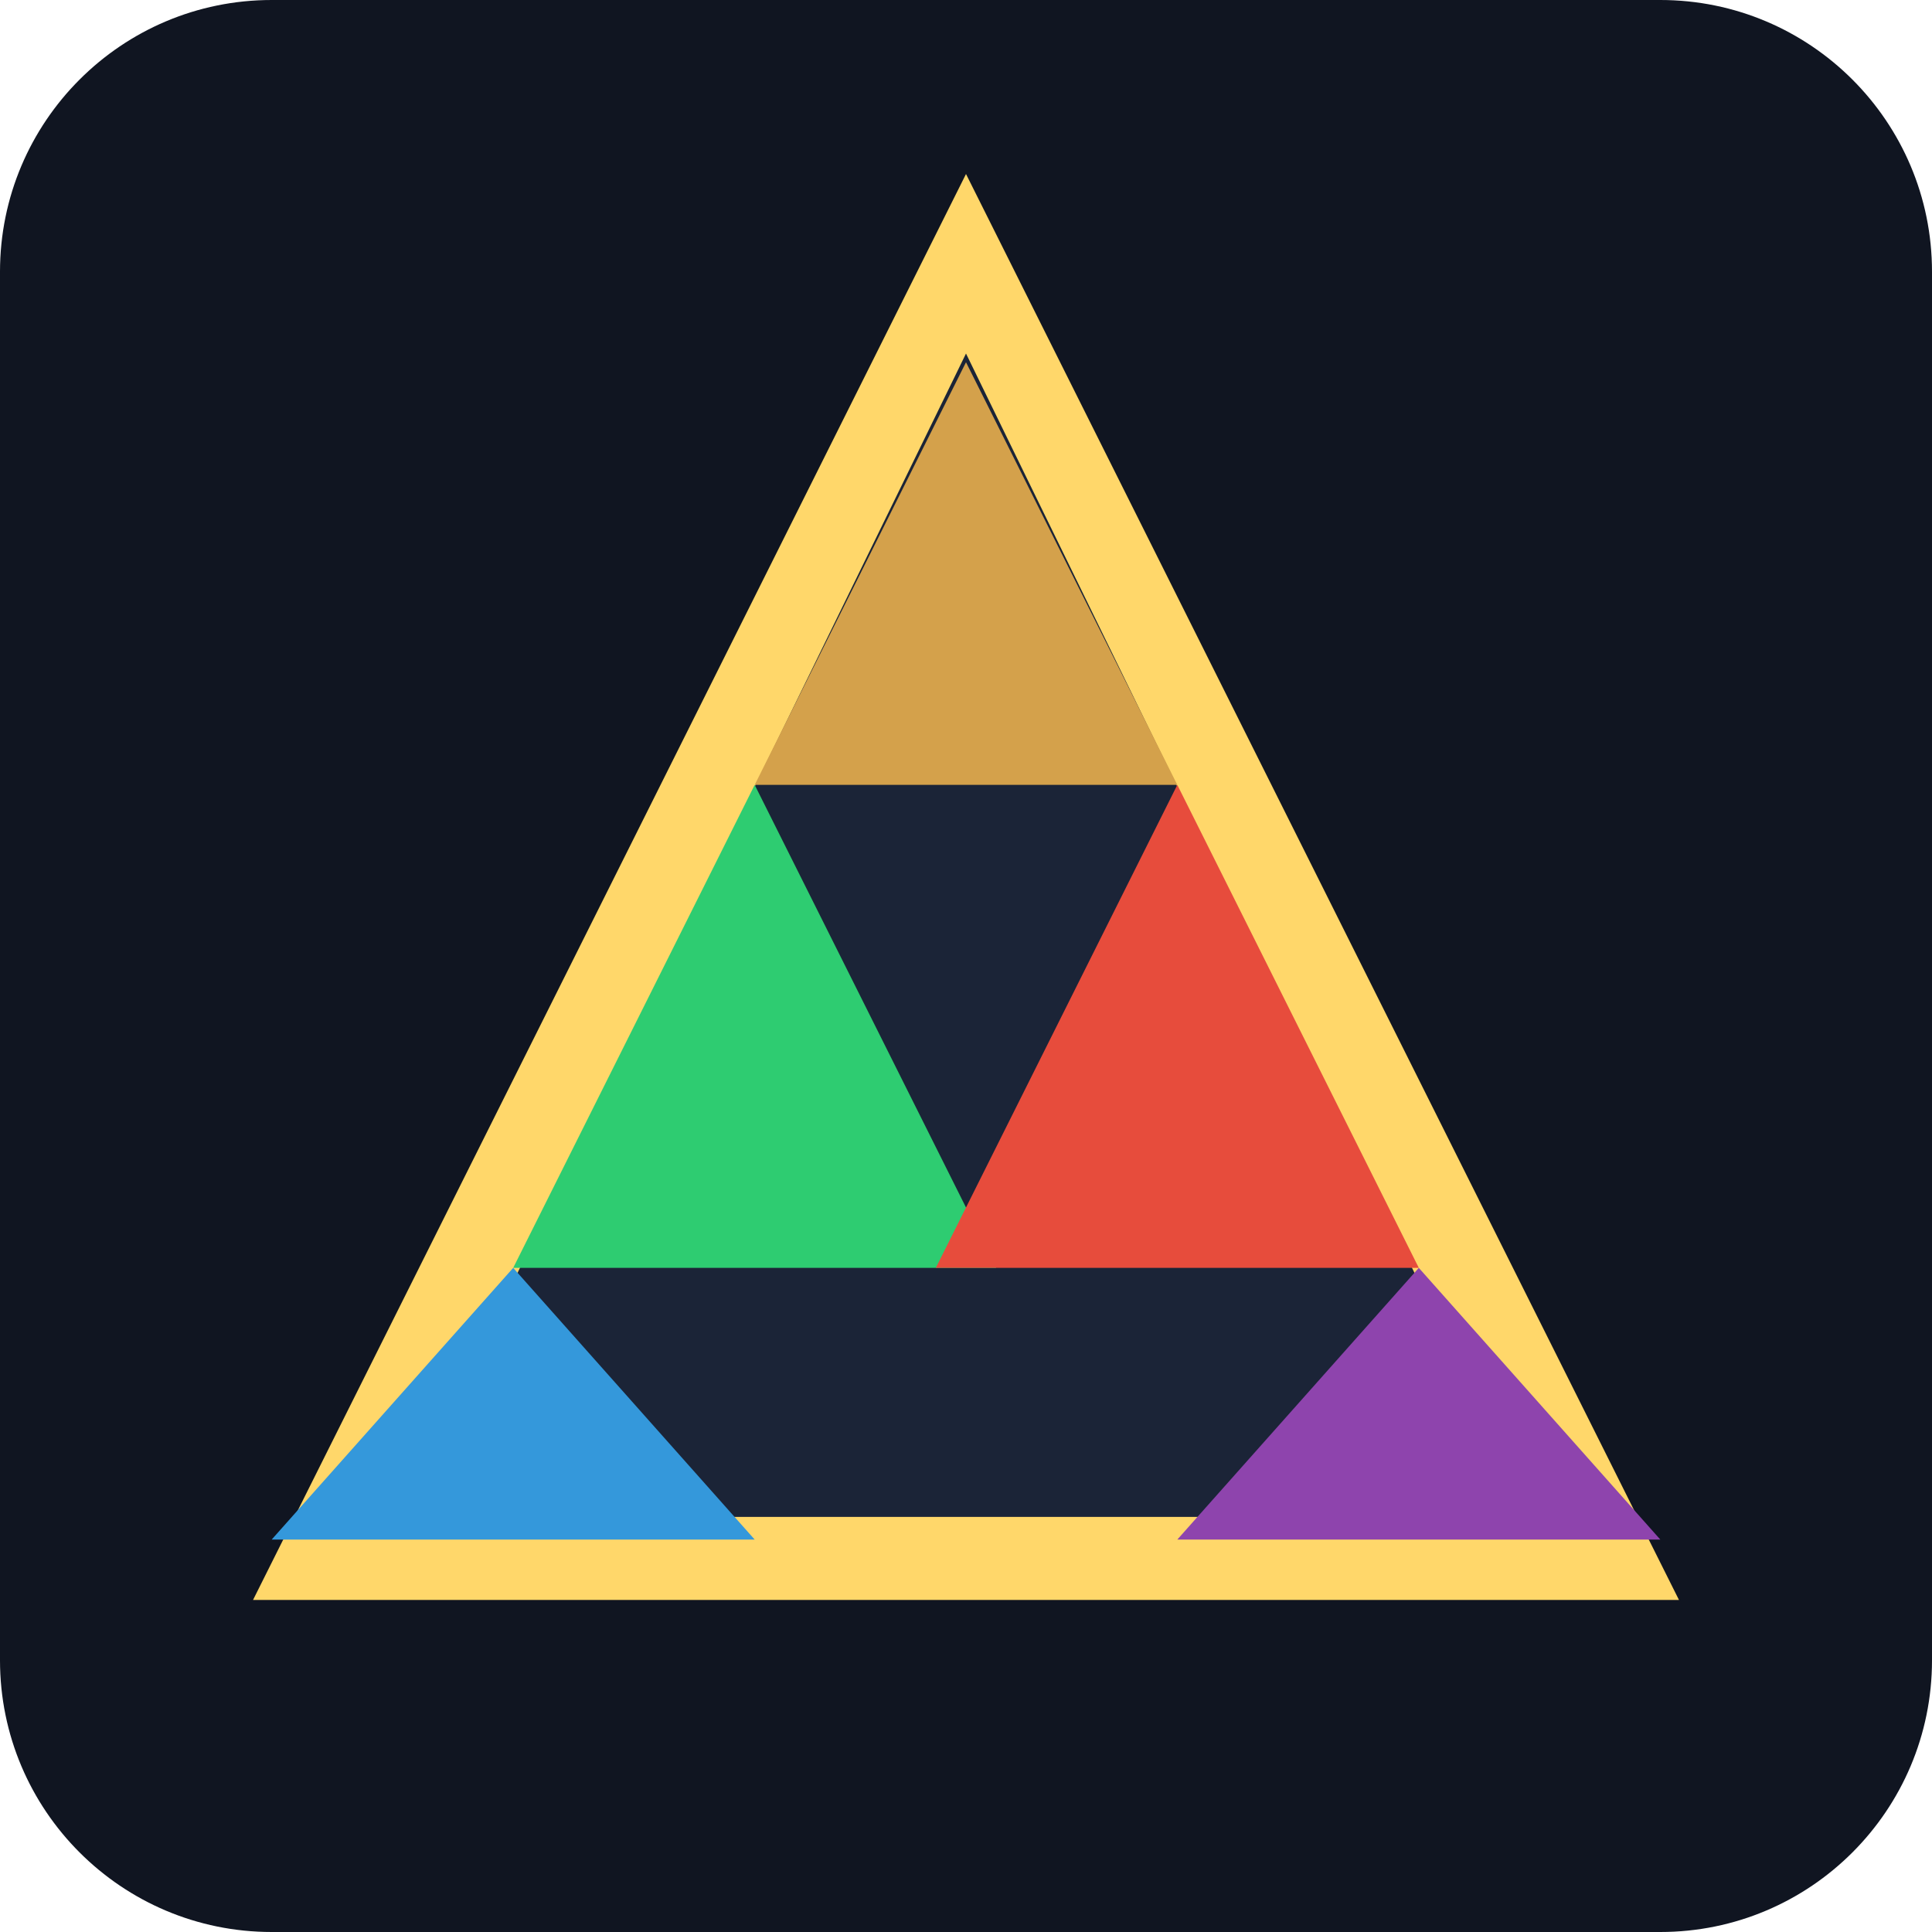
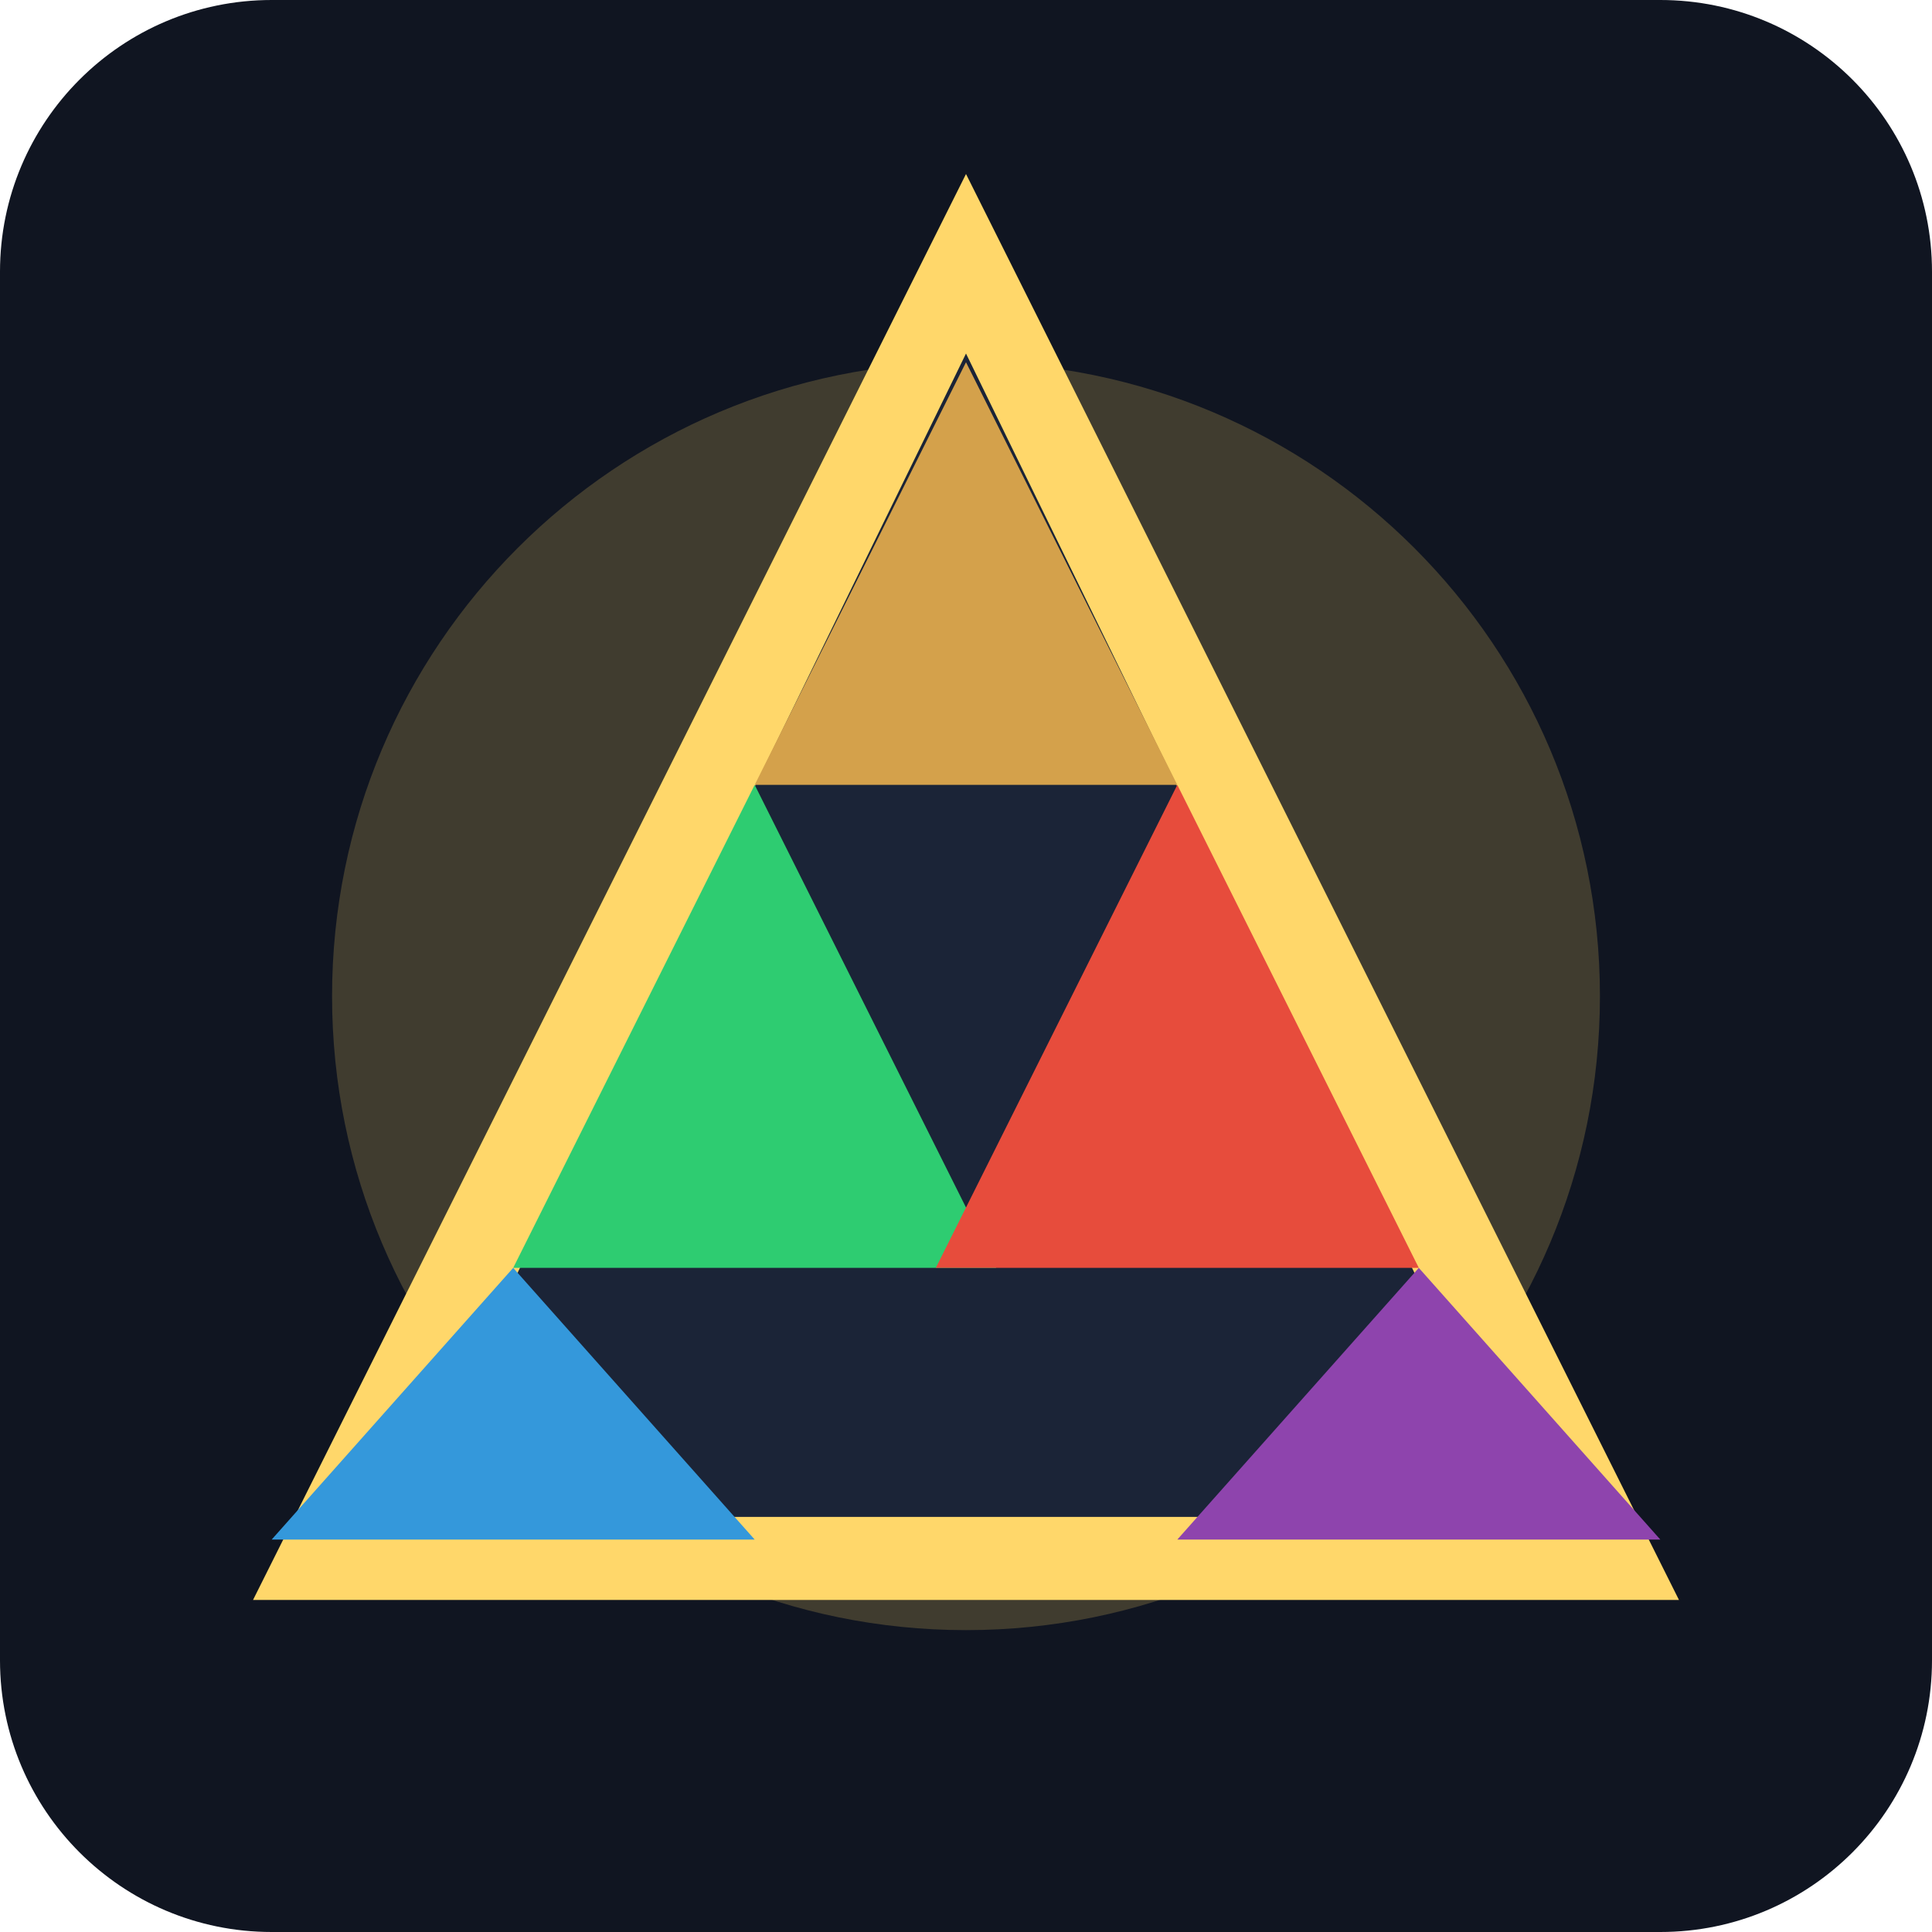
<svg xmlns="http://www.w3.org/2000/svg" width="128" height="128" viewBox="0 0 128 128">
  <rect width="128" height="128" rx="18" fill="#101521" />
+   <circle cx="64" cy="66" r="42" fill="#ffd76a" opacity="0.2" />
  <polygon points="64,16 108,104 20,104" fill="#1b2437" stroke="#ffd76a" stroke-width="4" />
  <path d="M64 20 L104 102 L24 102 Z" fill="none" stroke="#ffd76a" stroke-width="3" />
  <polygon points="64,24 78,52 50,52" fill="#d4a14b" />
  <polygon points="50,52 66,84 34,84" fill="#2ecc71" />
  <polygon points="78,52 94,84 62,84" fill="#e74c3c" />
  <polygon points="34,84 50,102 18,102" fill="#3498db" />
  <polygon points="94,84 110,102 78,102" fill="#8e44ad" />
</svg>
